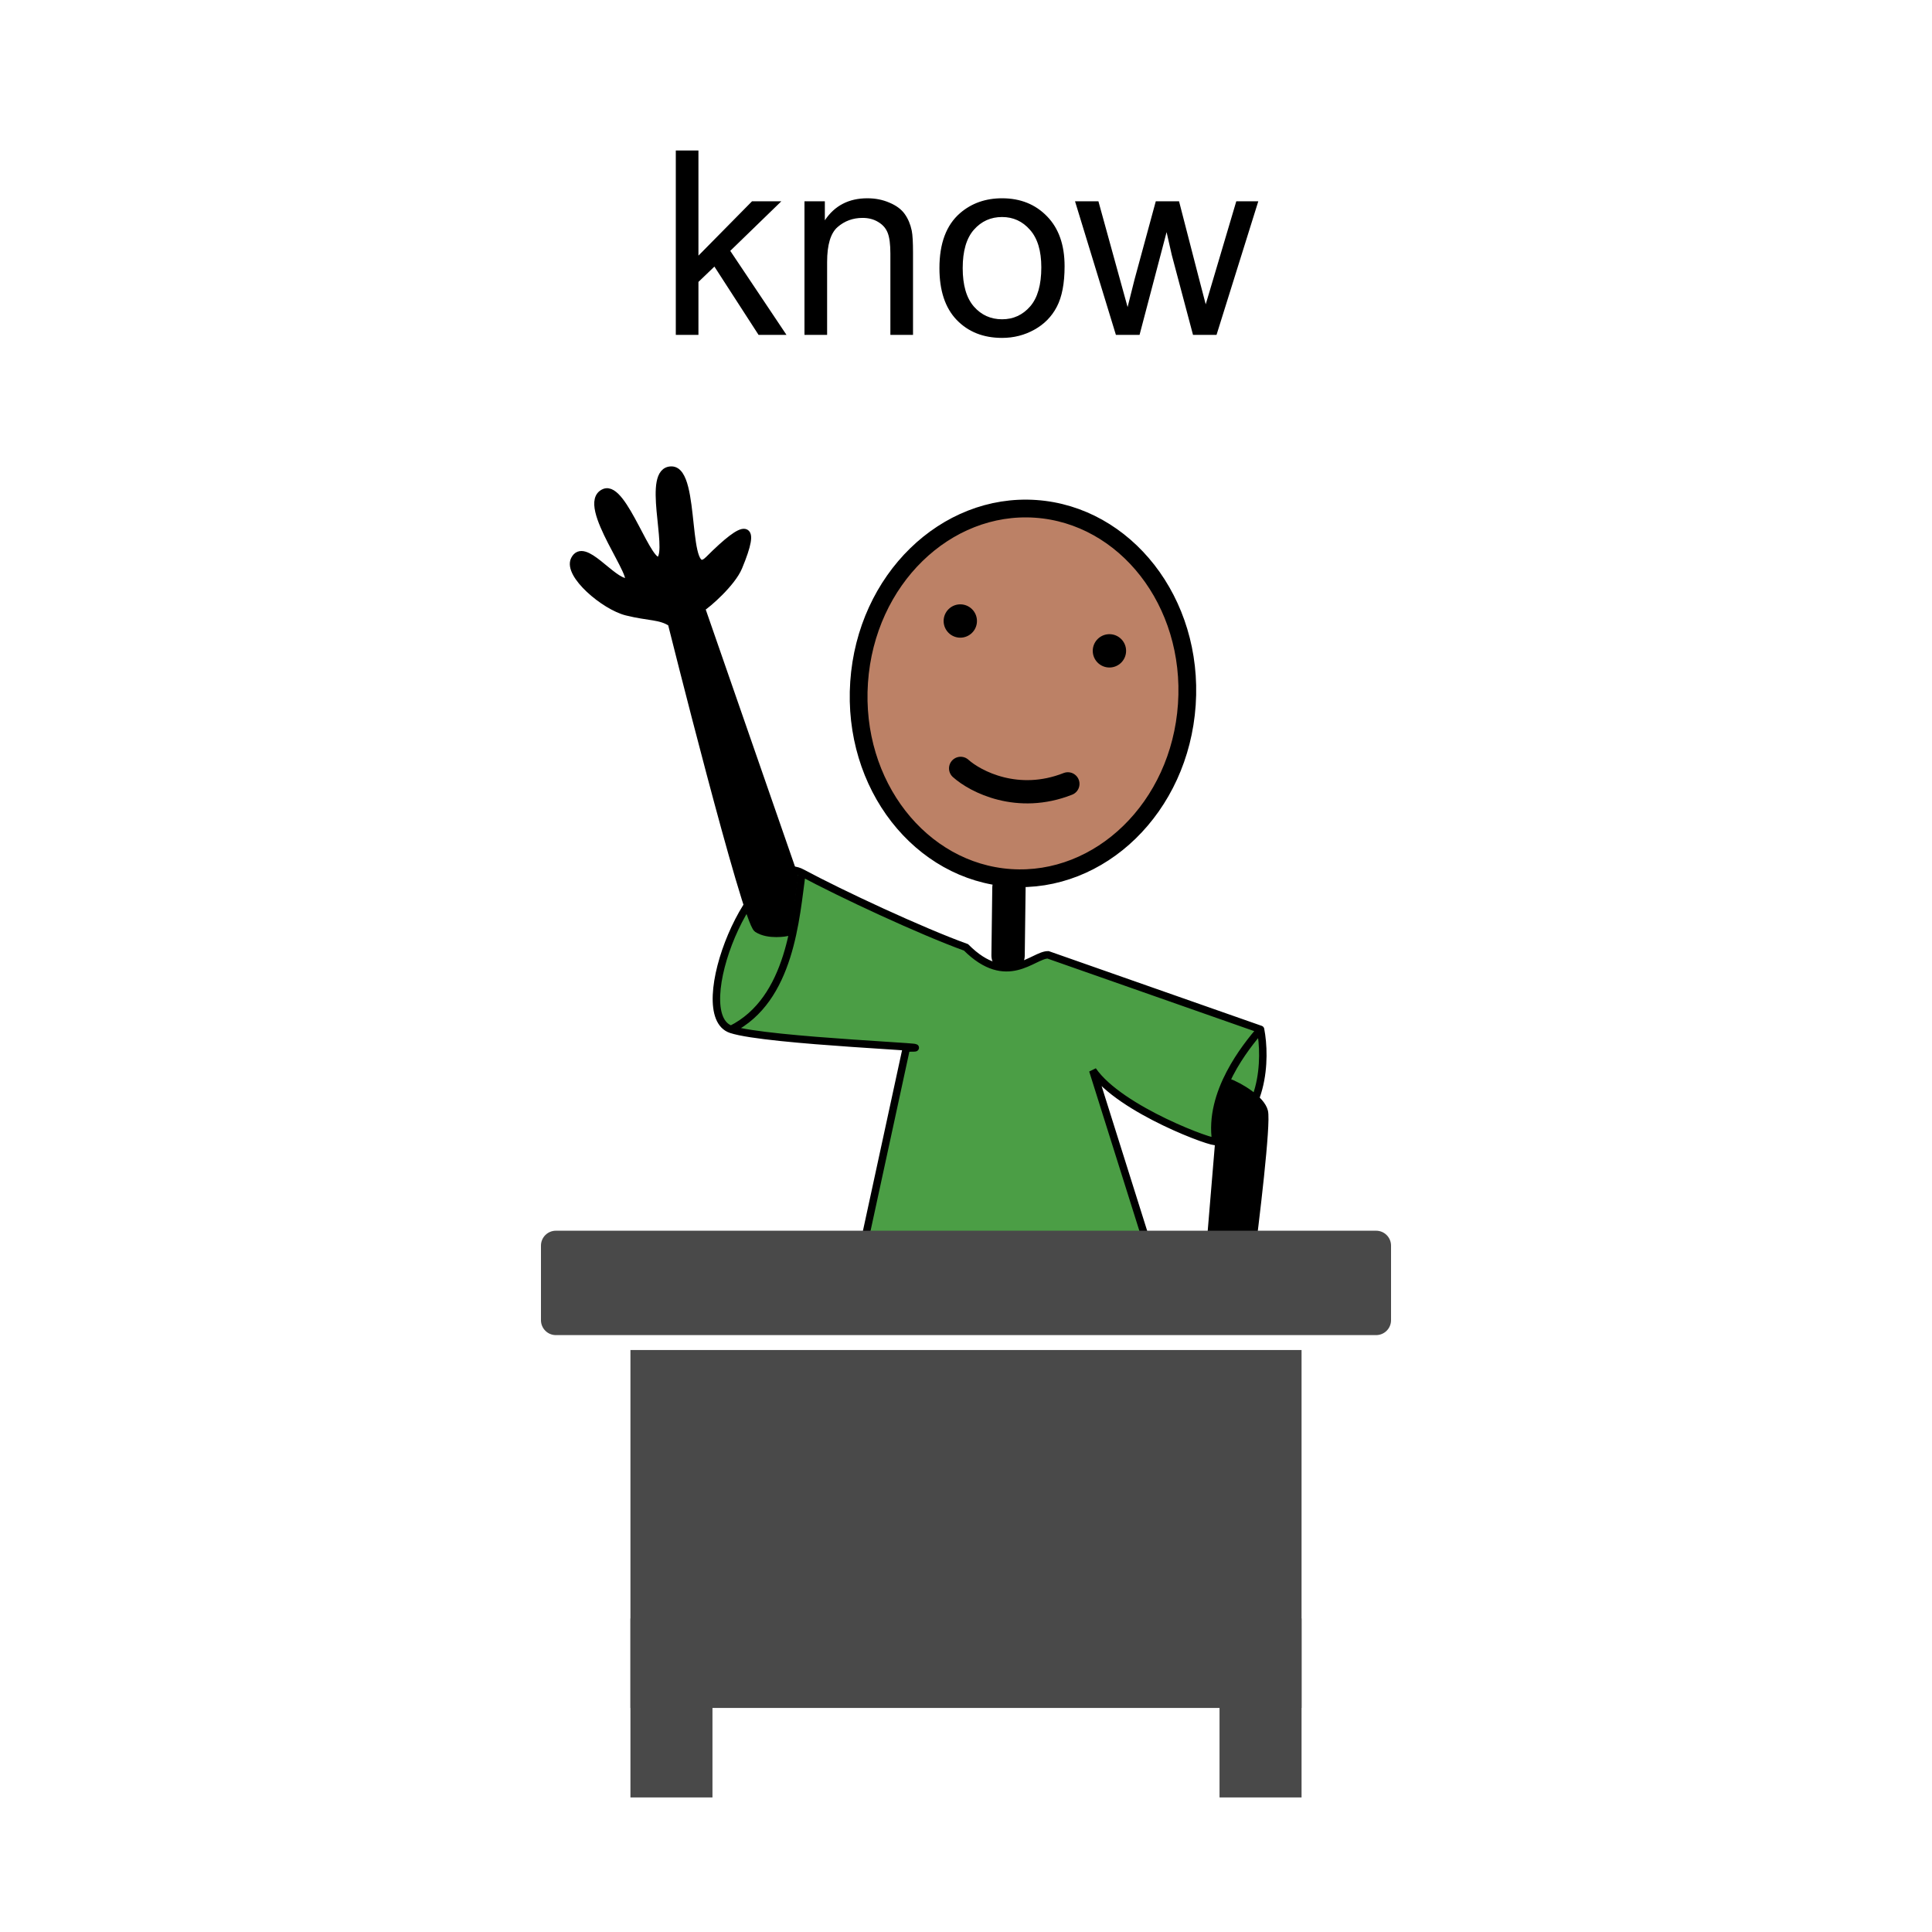
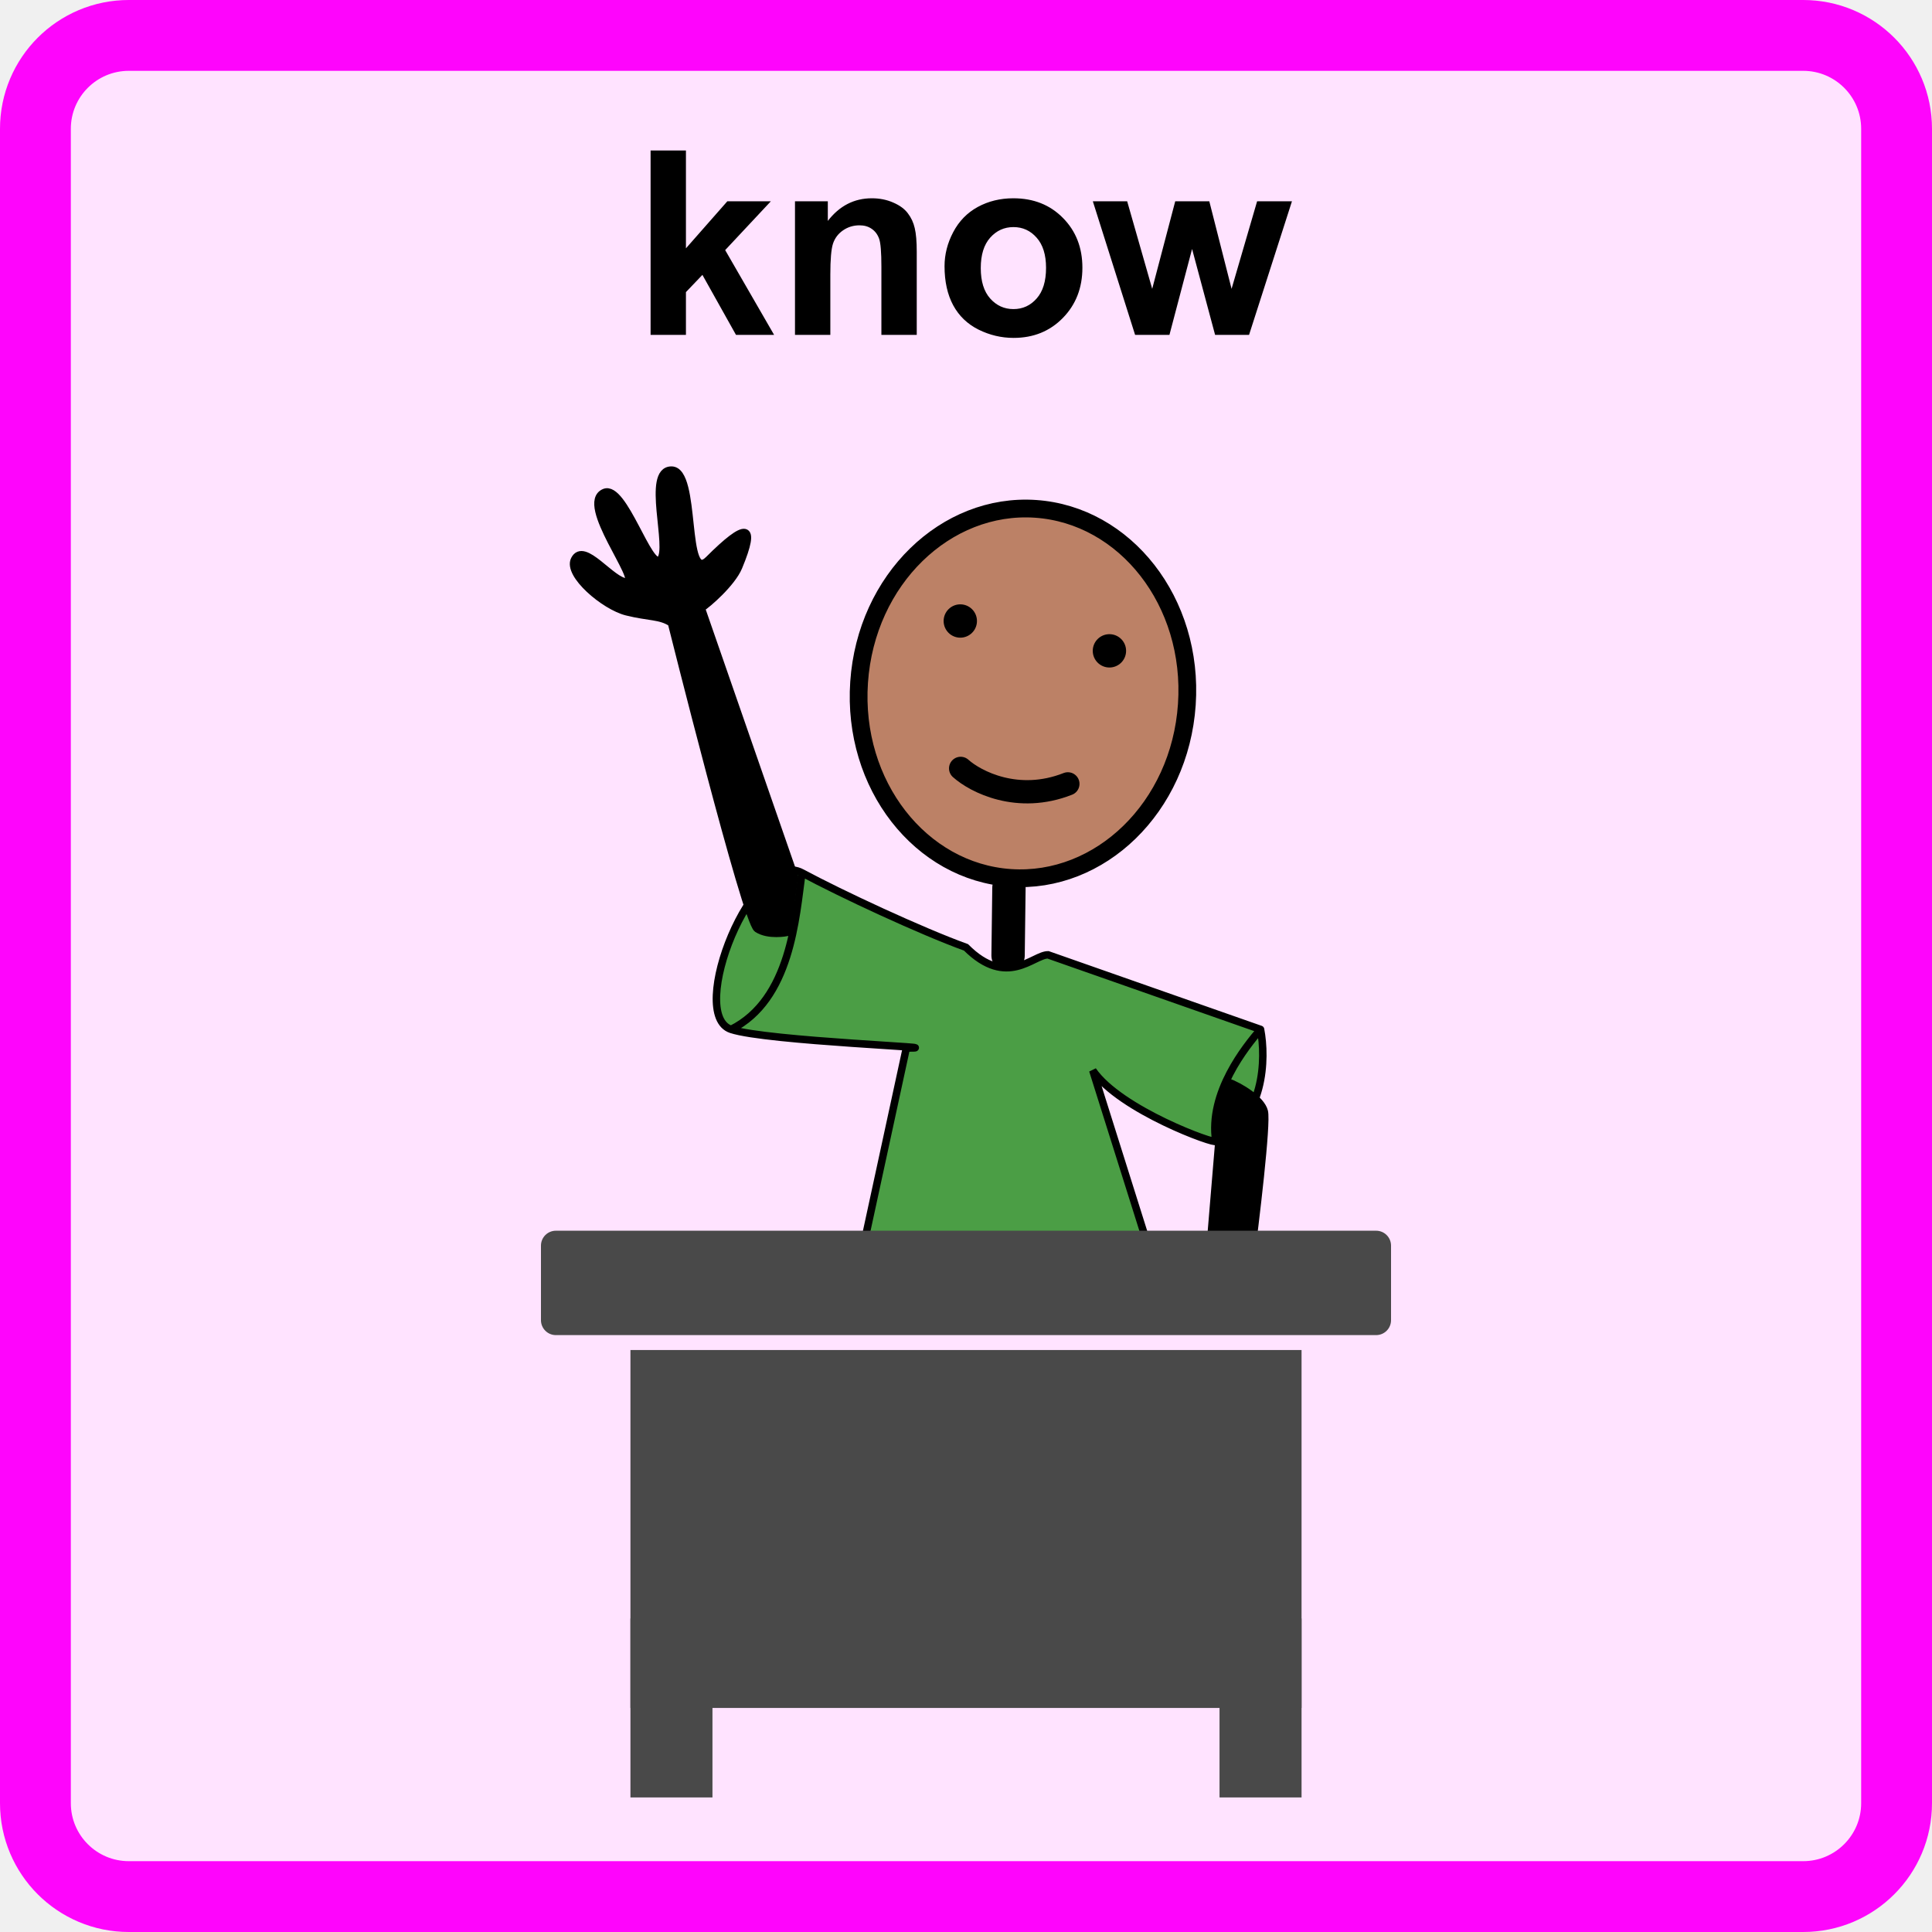
<svg xmlns="http://www.w3.org/2000/svg" width="300" height="300" viewBox="0 0 300 300" fill="none">
-   <rect width="300" height="300" fill="white" />
-   <path d="M104.938 52V23.367H108.453V39.695L116.773 31.258H121.324L113.395 38.953L122.125 52H117.789L110.934 41.395L108.453 43.777V52H104.938ZM124.918 52V31.258H128.082V34.207C129.605 31.928 131.806 30.789 134.684 30.789C135.934 30.789 137.079 31.017 138.121 31.473C139.176 31.915 139.964 32.501 140.484 33.23C141.005 33.96 141.37 34.825 141.578 35.828C141.708 36.479 141.773 37.618 141.773 39.246V52H138.258V39.383C138.258 37.95 138.121 36.883 137.848 36.18C137.574 35.464 137.086 34.897 136.383 34.48C135.693 34.051 134.879 33.836 133.941 33.836C132.444 33.836 131.148 34.311 130.055 35.262C128.974 36.212 128.434 38.016 128.434 40.672V52H124.918ZM145.875 41.629C145.875 37.788 146.943 34.943 149.078 33.094C150.862 31.557 153.036 30.789 155.602 30.789C158.453 30.789 160.784 31.727 162.594 33.602C164.404 35.464 165.309 38.042 165.309 41.336C165.309 44.005 164.905 46.108 164.098 47.645C163.303 49.168 162.138 50.353 160.602 51.199C159.078 52.046 157.411 52.469 155.602 52.469C152.698 52.469 150.348 51.538 148.551 49.676C146.767 47.814 145.875 45.132 145.875 41.629ZM149.488 41.629C149.488 44.285 150.068 46.277 151.227 47.605C152.385 48.921 153.844 49.578 155.602 49.578C157.346 49.578 158.798 48.914 159.957 47.586C161.116 46.258 161.695 44.233 161.695 41.512C161.695 38.947 161.109 37.007 159.938 35.691C158.779 34.363 157.333 33.699 155.602 33.699C153.844 33.699 152.385 34.357 151.227 35.672C150.068 36.987 149.488 38.973 149.488 41.629ZM173.277 52L166.93 31.258H170.562L173.863 43.23L175.094 47.684C175.146 47.462 175.504 46.036 176.168 43.406L179.469 31.258H183.082L186.188 43.289L187.223 47.254L188.414 43.25L191.969 31.258H195.387L188.902 52H185.25L181.949 39.578L181.148 36.043L176.949 52H173.277Z" fill="black" />
+   <rect x="5.5" y="5.5" width="289" height="289" rx="14.5" fill="#FFE3FF" />
+   <rect x="5.5" y="5.5" width="289" height="289" rx="14.5" stroke="#FE05FC" stroke-width="11" />
+   <path d="M101.023 52V23.367H106.512V38.562L112.938 31.258H119.695L112.605 38.836L120.203 52H114.285L109.07 42.684L106.512 45.359V52H101.023ZM142.352 52H136.863V41.414C136.863 39.175 136.746 37.729 136.512 37.078C136.277 36.414 135.893 35.9 135.359 35.535C134.839 35.171 134.207 34.988 133.465 34.988C132.514 34.988 131.661 35.249 130.906 35.77C130.151 36.29 129.63 36.98 129.344 37.84C129.07 38.699 128.934 40.288 128.934 42.605V52H123.445V31.258H128.543V34.305C130.353 31.961 132.632 30.789 135.379 30.789C136.59 30.789 137.697 31.01 138.699 31.453C139.702 31.883 140.457 32.436 140.965 33.113C141.486 33.79 141.844 34.559 142.039 35.418C142.247 36.277 142.352 37.508 142.352 39.109V52ZM146.668 41.336C146.668 39.513 147.117 37.749 148.016 36.043C148.914 34.337 150.184 33.035 151.824 32.137C153.478 31.238 155.32 30.789 157.352 30.789C160.49 30.789 163.061 31.811 165.066 33.855C167.072 35.887 168.074 38.458 168.074 41.57C168.074 44.708 167.059 47.312 165.027 49.383C163.009 51.44 160.464 52.469 157.391 52.469C155.49 52.469 153.673 52.039 151.941 51.18C150.223 50.32 148.914 49.064 148.016 47.41C147.117 45.743 146.668 43.719 146.668 41.336ZM152.293 41.629C152.293 43.686 152.781 45.262 153.758 46.355C154.734 47.449 155.939 47.996 157.371 47.996C158.803 47.996 160.001 47.449 160.965 46.355C161.941 45.262 162.43 43.673 162.43 41.59C162.43 39.559 161.941 37.996 160.965 36.902C160.001 35.809 158.803 35.262 157.371 35.262C155.939 35.262 154.734 35.809 153.758 36.902C152.781 37.996 152.293 39.572 152.293 41.629ZM176.258 52L169.695 31.258H175.027L178.914 44.852L182.488 31.258H187.781L191.238 44.852L195.203 31.258H200.613L193.953 52H188.68L185.105 38.66L181.59 52H176.258Z" fill="black" />
  <path d="M184.291 109.409C183.199 125.384 170.798 137.274 156.887 136.324C142.976 135.373 132.309 121.906 133.401 105.93C134.493 89.955 146.894 78.064 160.804 79.015C174.715 79.966 185.383 93.433 184.291 109.409Z" fill="#BC8166" stroke="black" stroke-width="2.757" />
  <circle cx="2.588" cy="2.588" r="2.588" transform="matrix(-1 0 0 1 151.702 93.8418)" fill="black" />
  <circle cx="2.588" cy="2.588" r="2.588" transform="matrix(-1 0 0 1 174.859 98.4746)" fill="black" />
  <path d="M149.169 119.316C151.484 121.394 158.054 124.782 165.817 121.719" stroke="black" stroke-width="3.613" stroke-linecap="round" />
  <path d="M156.669 137.842L156.534 148.373" stroke="black" stroke-width="5.176" stroke-linecap="round" />
  <path d="M124.526 135.527C130.547 138.769 143.053 144.597 150 147.106C156.368 153.474 160.421 148.264 162.737 148.264L195.737 159.843C196.604 164.281 196.428 173.969 188.789 177.211C188.878 177.783 173.93 172.387 169.684 166.211L179.526 197.474H133.211L140.737 162.738C148.842 162.738 119.084 161.695 113.526 159.843C106.579 157.527 117 131.474 124.526 135.527Z" fill="#4B9E45" />
  <path d="M124.526 135.527C130.547 138.769 143.053 144.597 150 147.106C156.368 153.474 160.421 148.264 162.737 148.264L195.737 159.843M124.526 135.527C117 131.474 106.579 157.527 113.526 159.843M124.526 135.527C123.561 142.474 122.789 155.211 113.526 159.843M113.526 159.843C119.084 161.695 148.842 162.738 140.737 162.738L133.211 197.474H179.526L169.684 166.211C173.93 172.387 188.878 177.783 188.789 177.211M188.789 177.211C187.632 169.685 193.421 162.544 195.737 159.843M188.789 177.211C196.428 173.969 196.604 164.281 195.737 159.843" stroke="black" stroke-width="1.158" stroke-linecap="round" />
  <path d="M108.895 94.421L123.369 136.105L122.211 144.789C122.211 144.789 119.316 145.368 117.579 144.211C115.843 143.053 104.264 96.737 104.264 96.737C102.527 95.579 100.79 95.868 97.316 95C93.841 94.132 88.053 89.212 89.211 86.895C90.657 84 95 90.368 97.316 90.368C99.632 90.368 89.79 78.21 93.843 76.474C96.853 75.184 100.79 88.632 102.527 86.895C104.264 85.158 100.211 73 104.264 73C108.317 73 105.96 90.989 110.053 86.895C115.842 81.105 117.58 81.106 114.685 88.053C113.646 90.546 109.86 93.842 108.895 94.421Z" fill="black" />
  <path d="M187.632 196.895L189.369 176.053C189.369 172.579 189.948 170.649 190.527 167.947C192.65 168.719 195.853 170.726 196.316 172.579C196.779 174.432 194.965 189.561 194 196.895H187.632Z" fill="black" />
  <path d="M108.895 94.421L123.369 136.105L122.211 144.789C122.211 144.789 119.316 145.368 117.579 144.211C115.843 143.053 104.264 96.737 104.264 96.737C102.527 95.579 100.79 95.868 97.316 95C93.841 94.132 88.053 89.212 89.211 86.895C90.657 84 95 90.368 97.316 90.368C99.632 90.368 89.79 78.21 93.843 76.474C96.853 75.184 100.79 88.632 102.527 86.895C104.264 85.158 100.211 73 104.264 73C108.317 73 105.96 90.989 110.053 86.895C115.842 81.105 117.58 81.106 114.685 88.053C113.646 90.546 109.86 93.842 108.895 94.421Z" stroke="black" stroke-width="1.158" stroke-linecap="round" />
  <path d="M187.632 196.895L189.369 176.053C189.369 172.579 189.948 170.649 190.527 167.947C192.65 168.719 195.853 170.726 196.316 172.579C196.779 174.432 194.965 189.561 194 196.895H187.632Z" stroke="black" stroke-width="1.158" stroke-linecap="round" />
  <rect x="84" y="191.105" width="132" height="16.21" rx="2.316" fill="#494949" />
  <rect x="97.894" y="209.631" width="104.211" height="55.579" fill="#494949" />
  <rect x="97.894" y="251.316" width="12.737" height="27.79" fill="#494949" />
  <rect x="189.368" y="251.316" width="12.737" height="27.79" fill="#494949" />
</svg>
